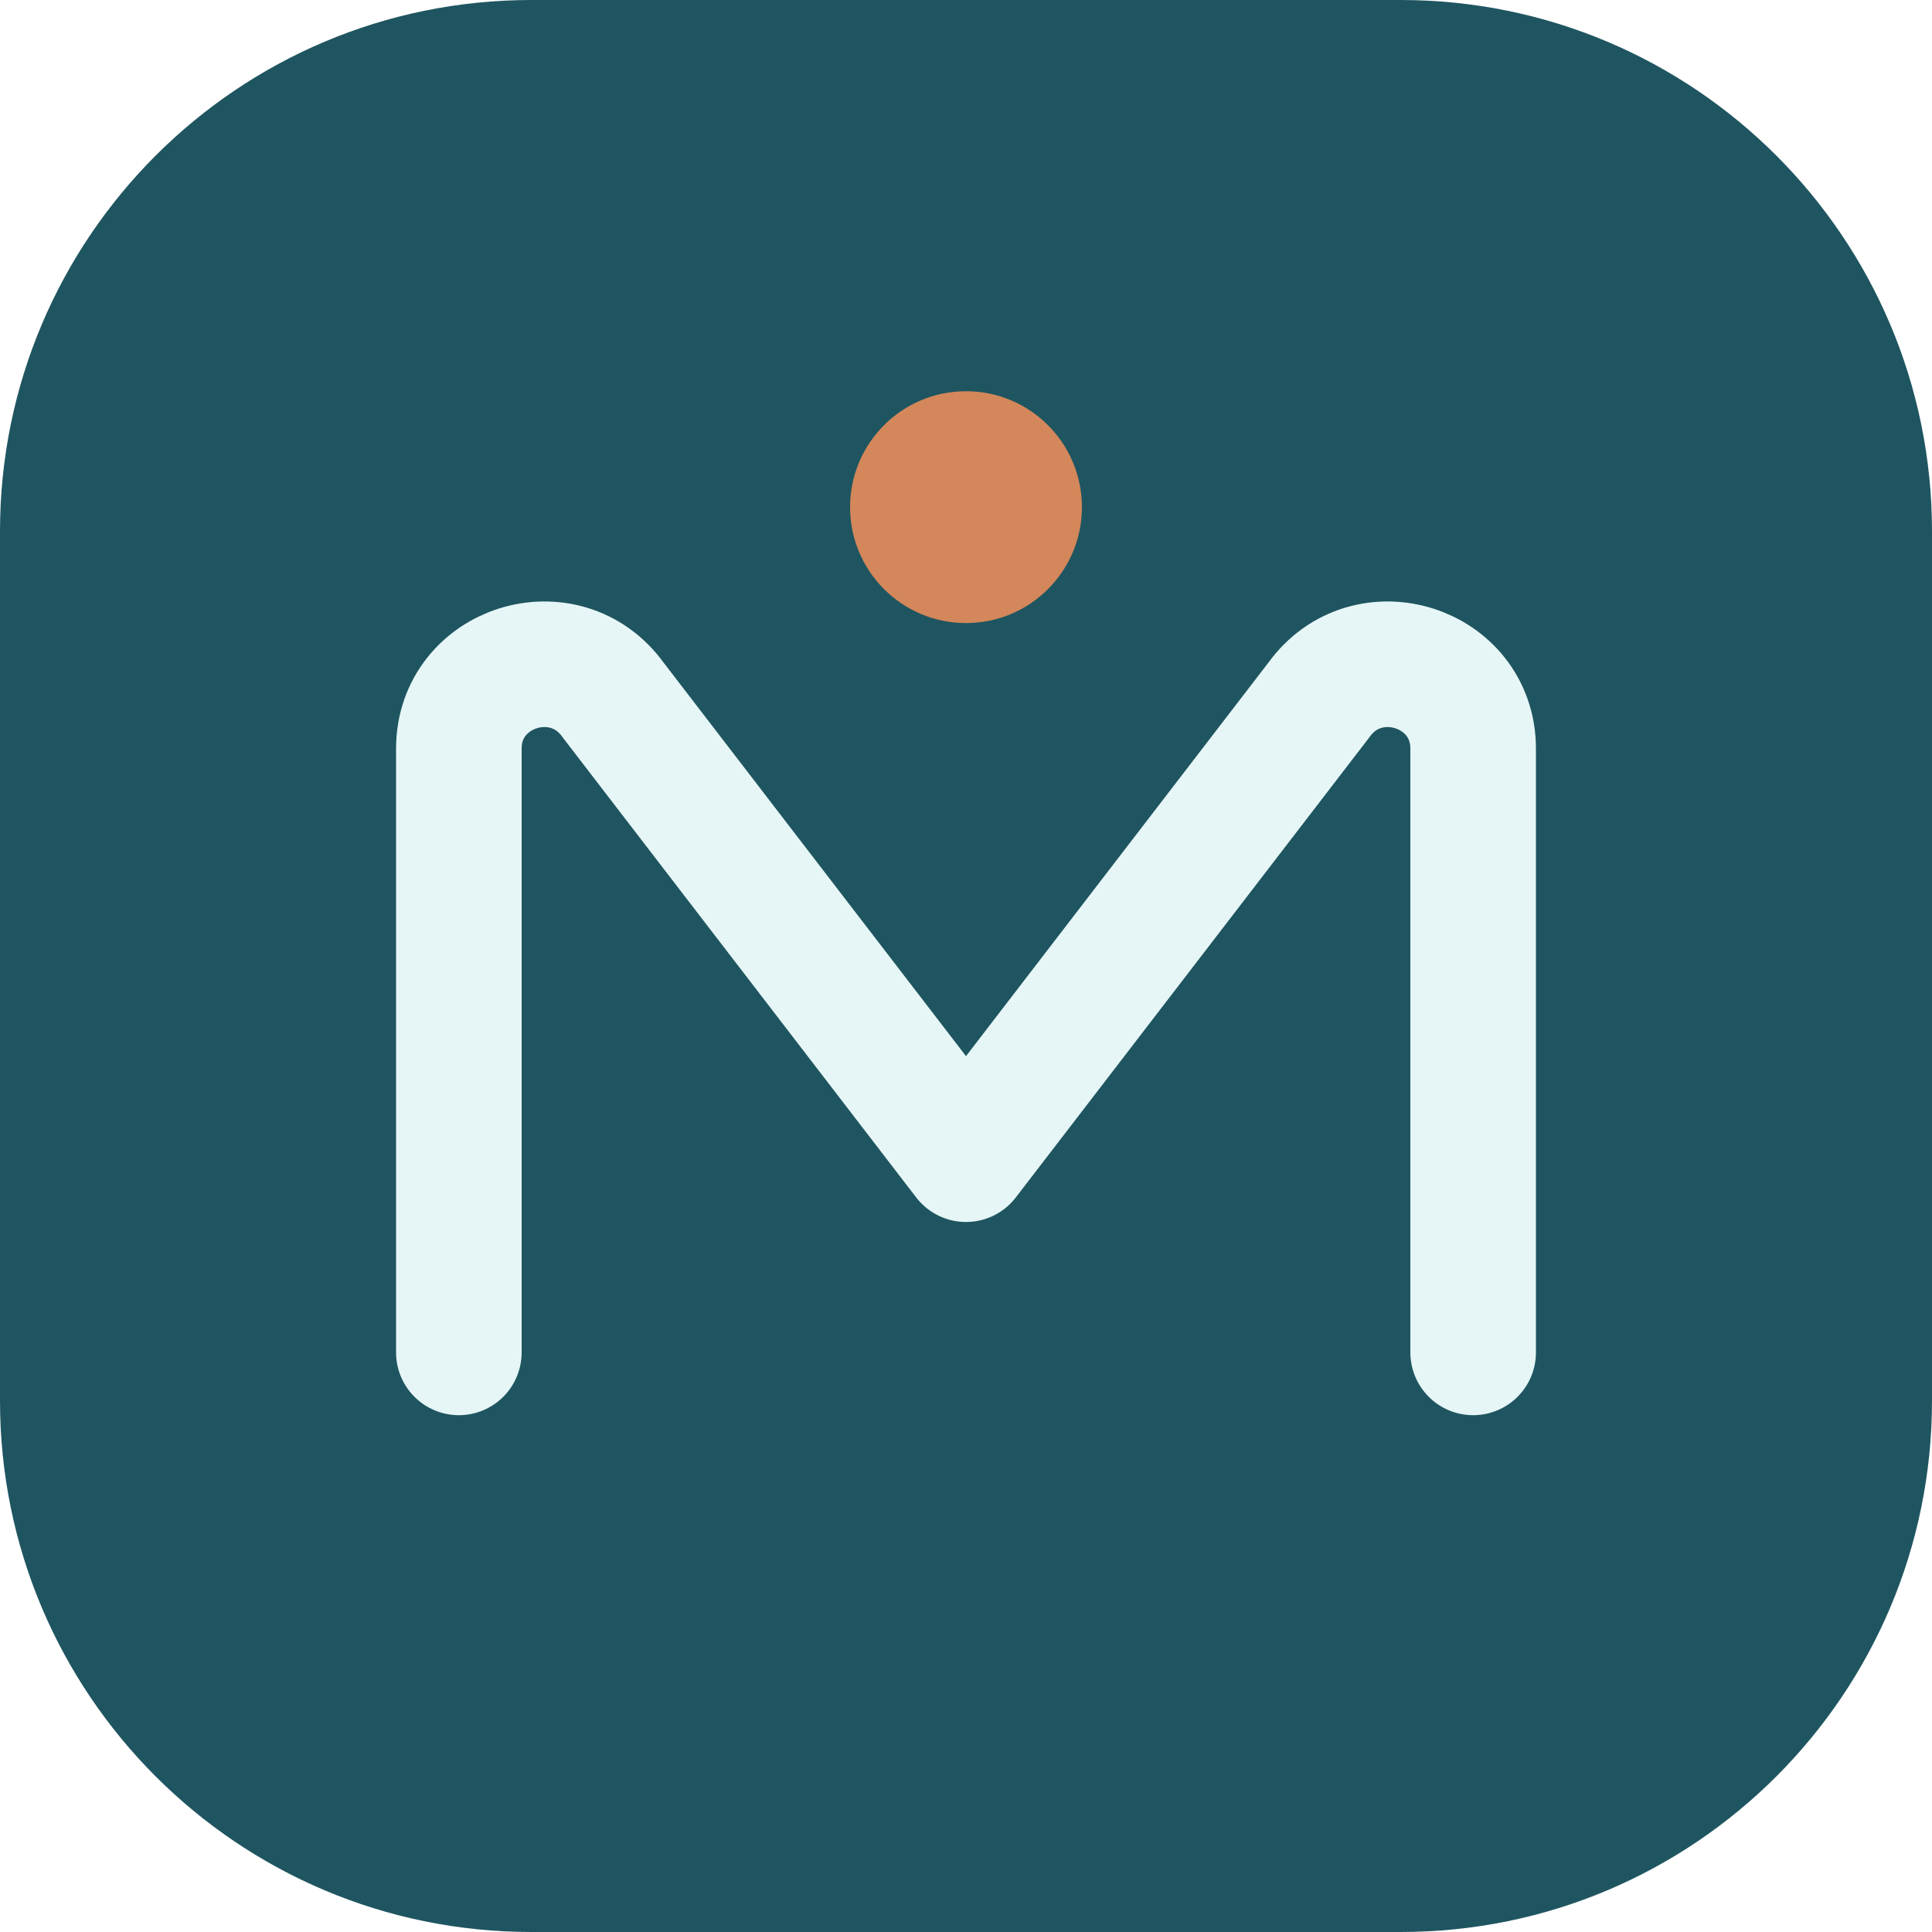
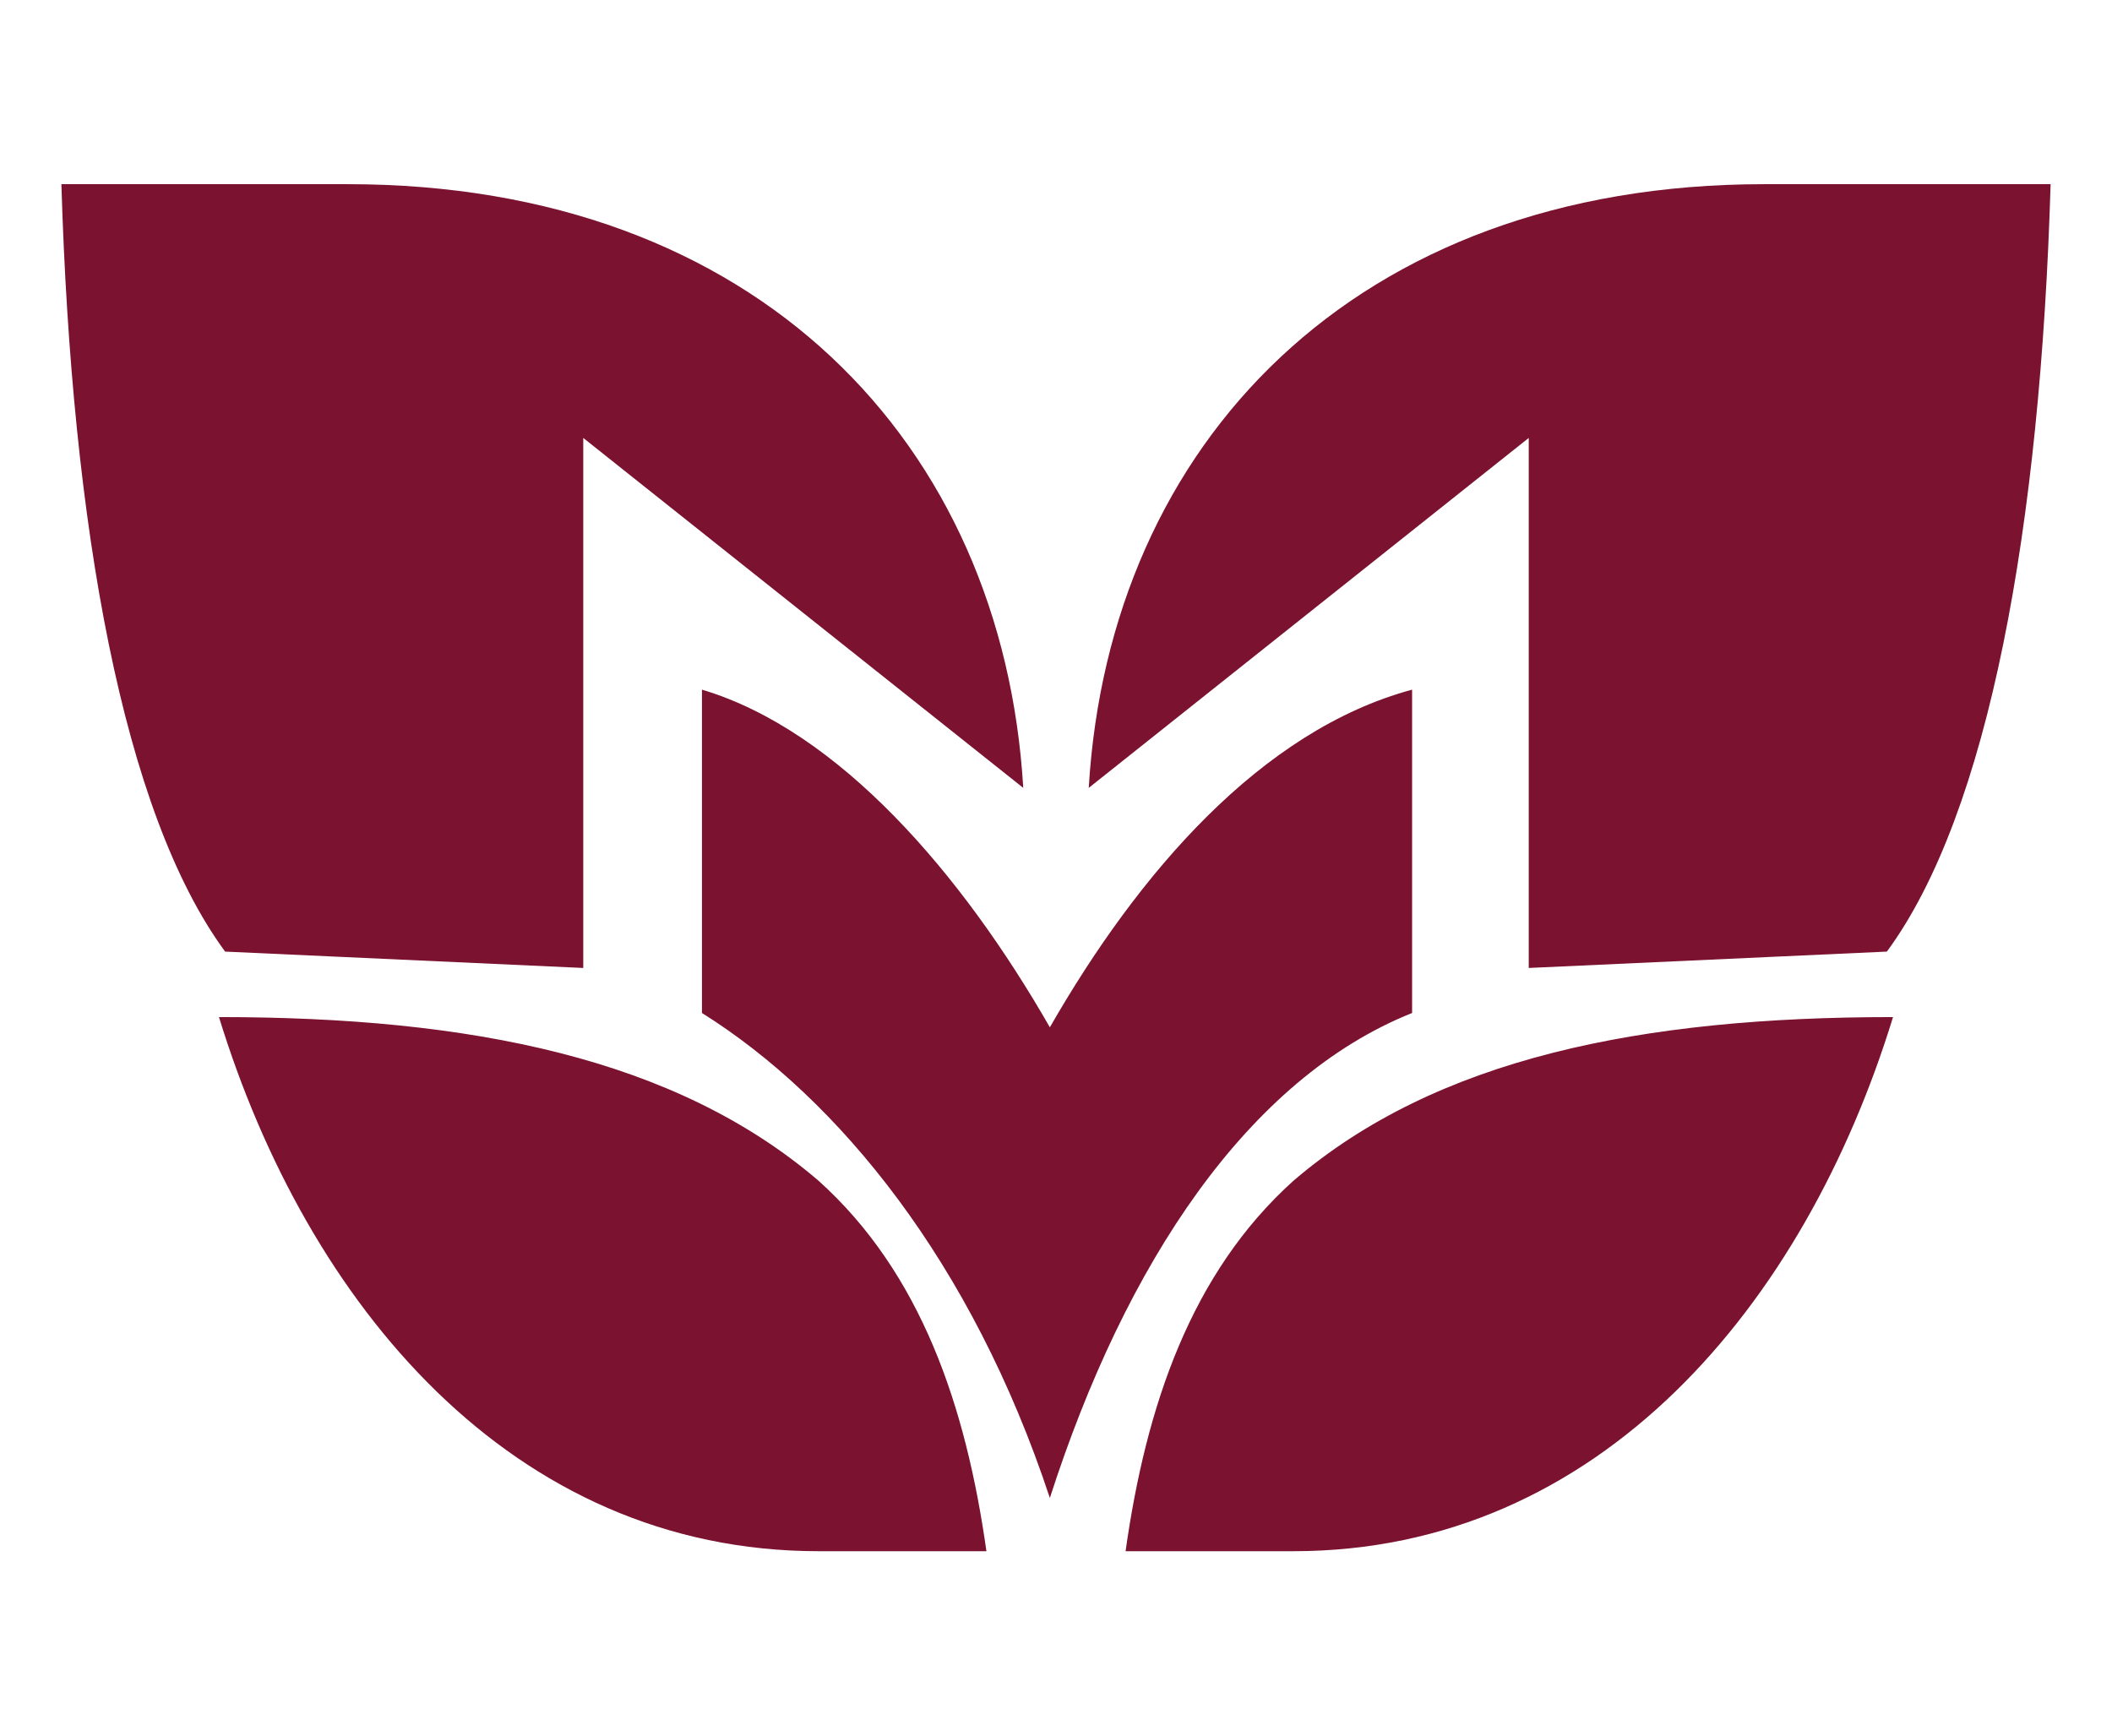
- <svg xmlns="http://www.w3.org/2000/svg" viewBox="0 0 40 40">
-   <rect width="40" height="40" rx="11" fill="#1f5560" />
-   <path d="M9.5 28V15.5c0-1.7 2.2-2.4 3.2-1L20 24l7.3-9.5c1-1.4 3.2-.7 3.2 1V28" fill="none" stroke="#e6f6f6" stroke-width="2.6" stroke-linecap="round" stroke-linejoin="round" />
-   <circle cx="20" cy="10.5" r="2.4" fill="#d4875a" />
+ <svg xmlns="http://www.w3.org/2000/svg" viewBox="190 163 1032 848">
+   <path fill="#7b1230" d="M220 253 H360 C560 253 680 380 690 548 L475 377 V636 L300 628 C250 560 225 420 220 253 Z M 1192 253 H 1052 C 852 253 732 380 722 548 L 937 377 V 636 L 1112 628 C 1162 560 1187 420 1192 253 Z M297 660 C420 660 520 680 590 740 C640 785 662 850 672 921 H590 C440 921 340 800 297 660 Z M 1115 660 C 992 660 892 680 822 740 C 772 785 750 850 740 921 H 822 C 972 921 1072 800 1115 660 Z M533 500 C600 520 660 590 703 665 C746 590 806 520 880 500 V658 C800 690 740 780 703 895 C665 780 600 700 533 658 Z" />
</svg>
